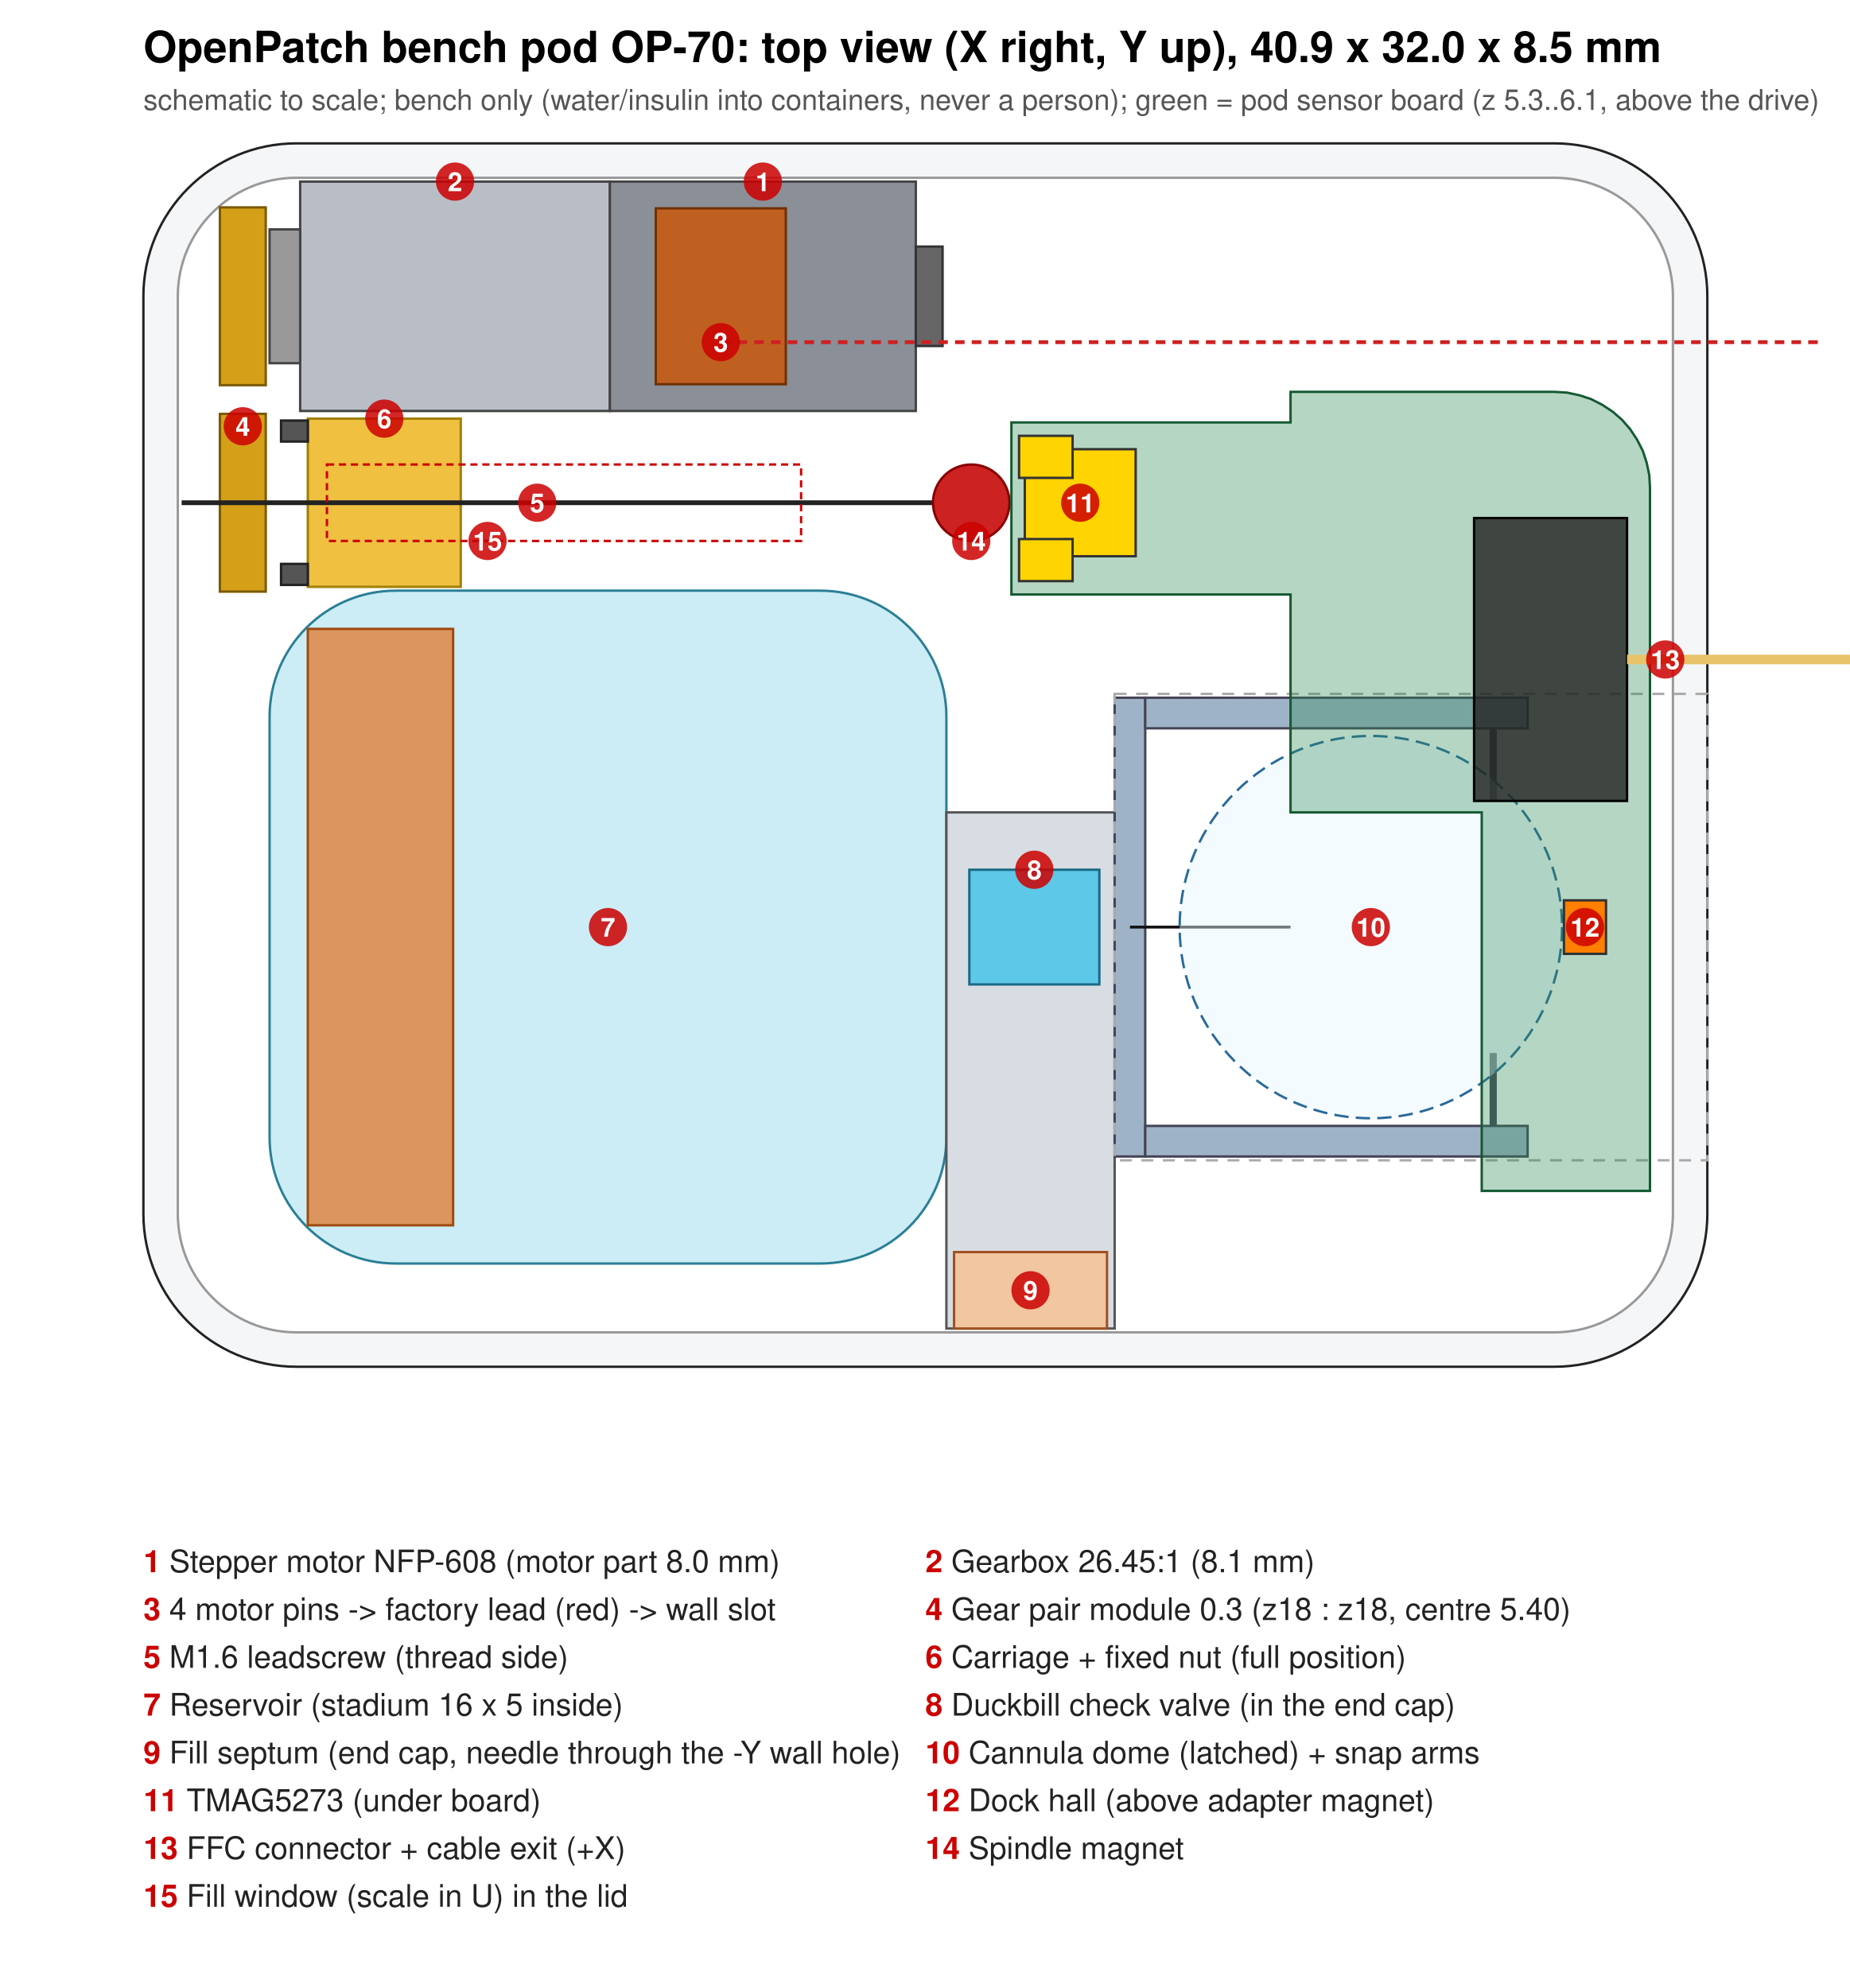
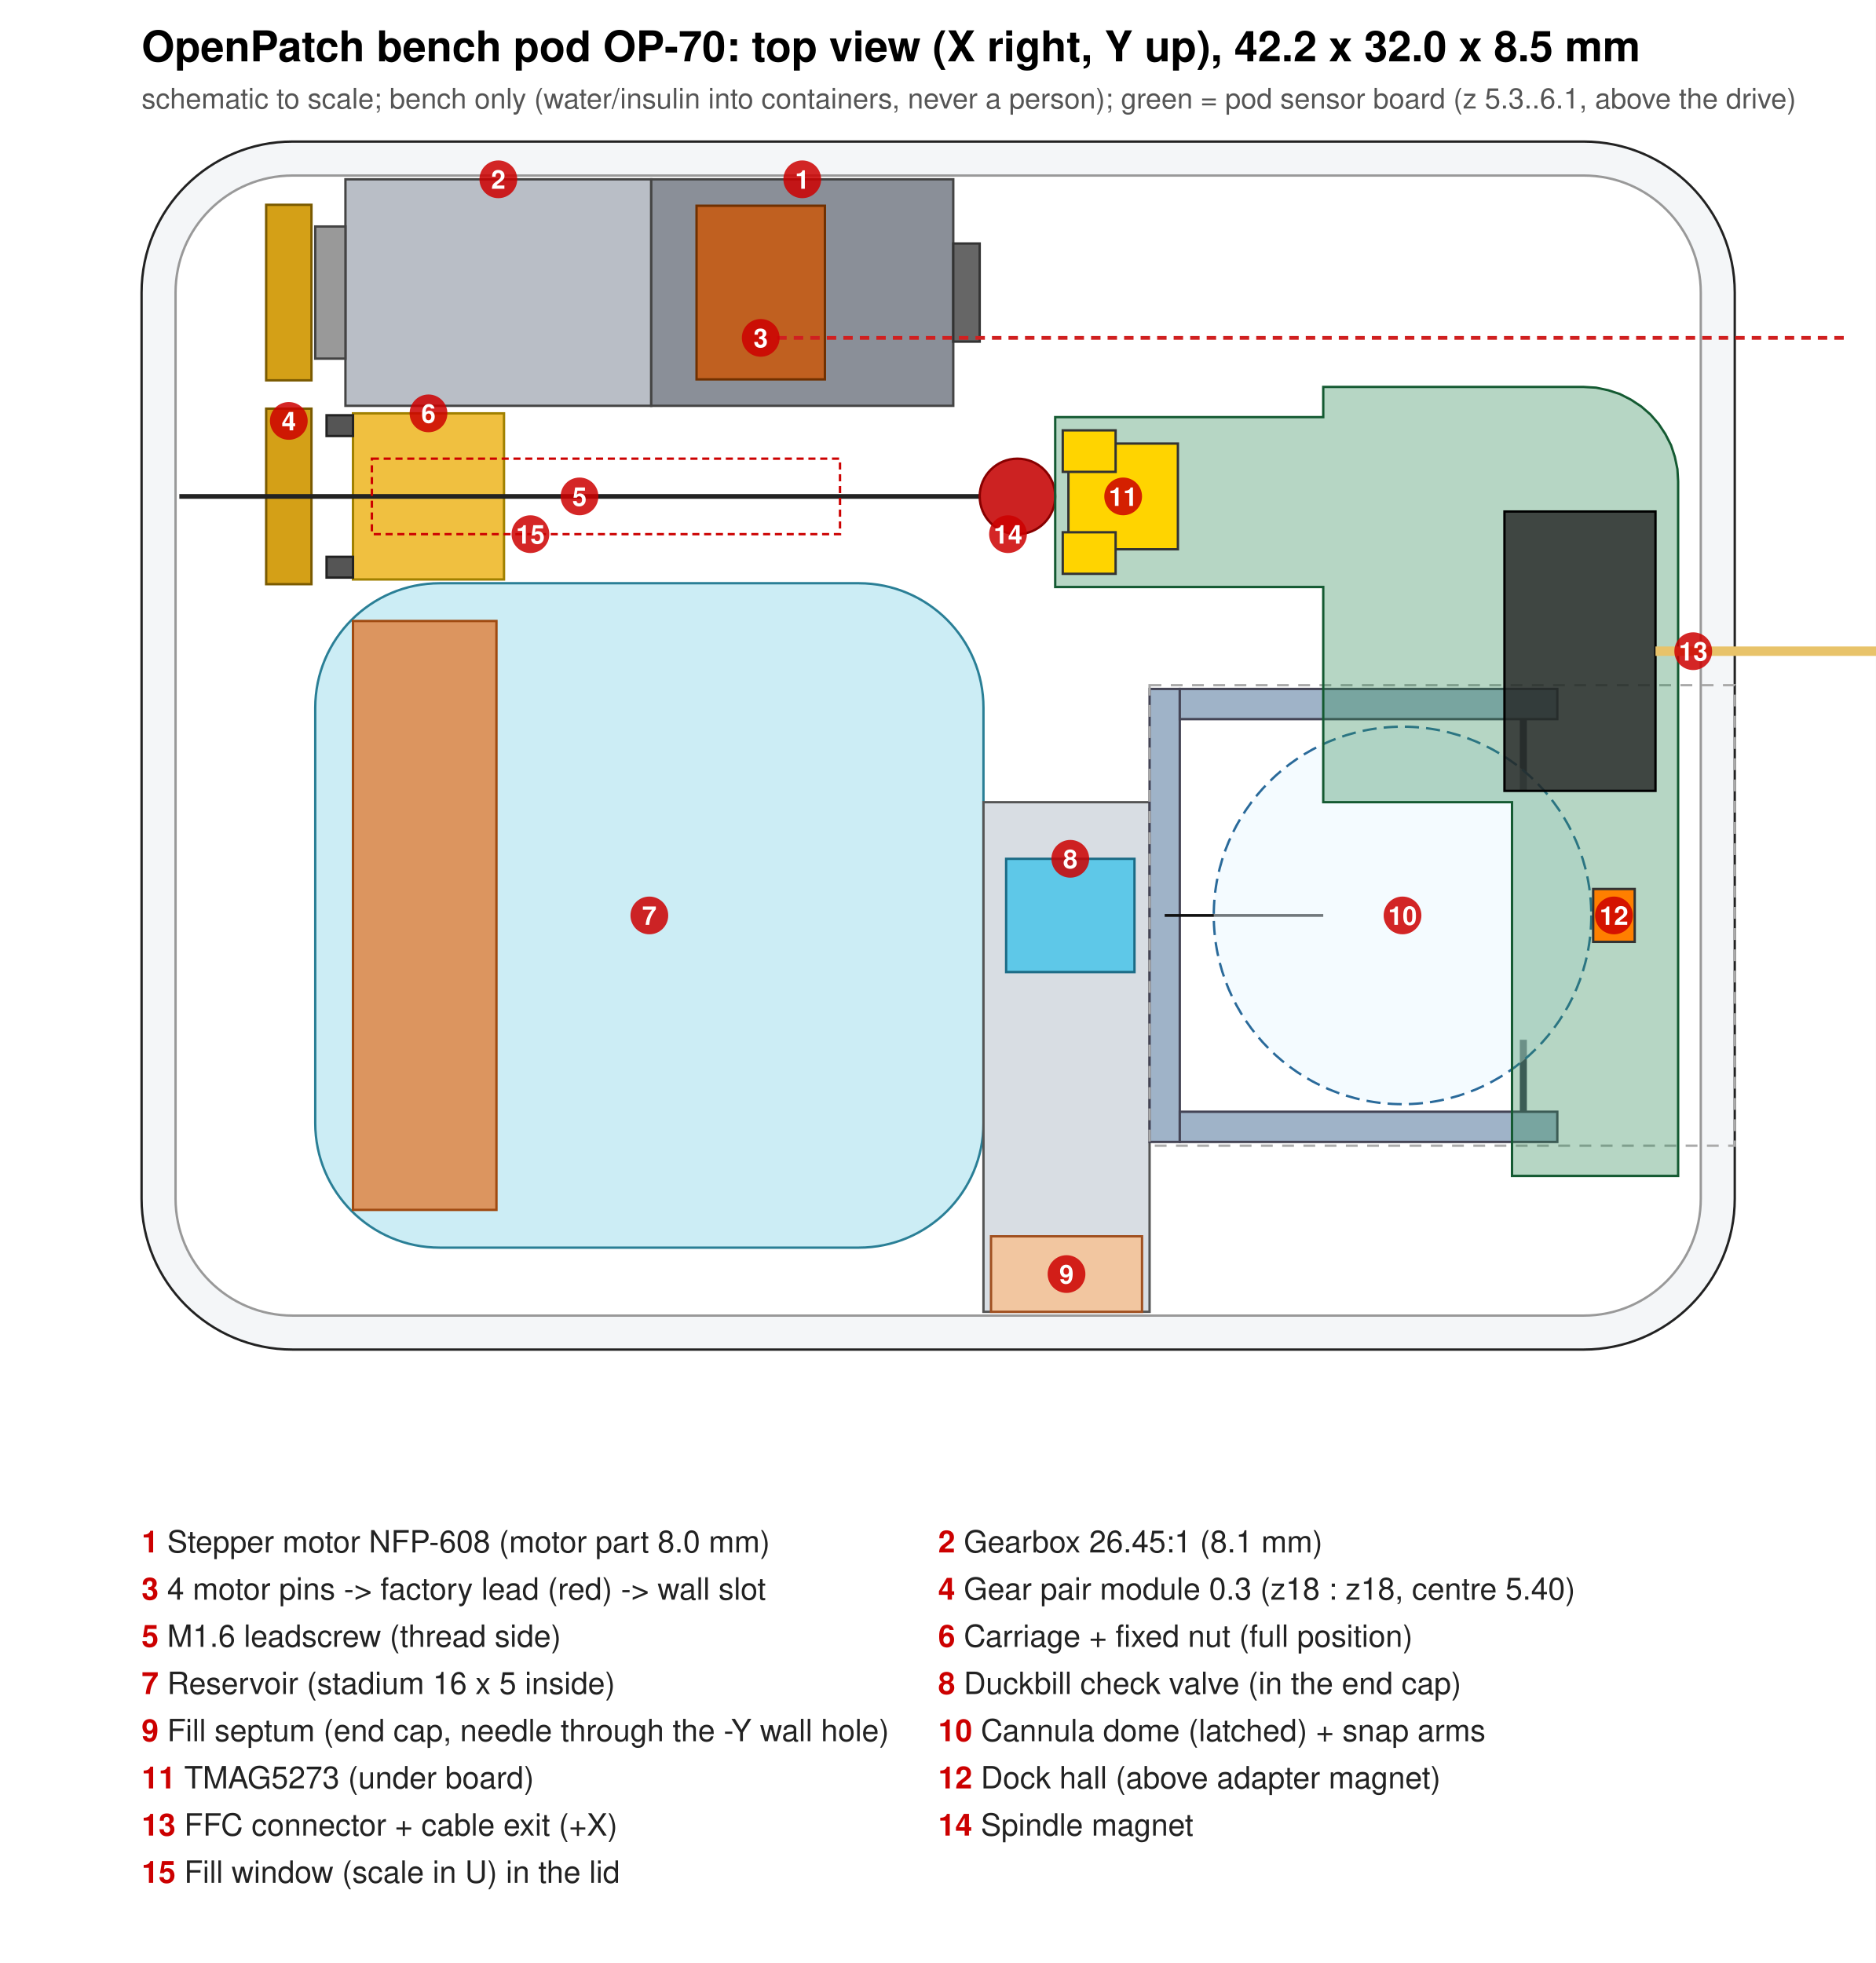
- <svg xmlns="http://www.w3.org/2000/svg" width="774" height="832" viewBox="0 0 774 832" font-family="Helvetica,Arial,sans-serif">
+ <svg xmlns="http://www.w3.org/2000/svg" width="795" height="832" viewBox="0 0 795 832" font-family="Helvetica,Arial,sans-serif">
  <rect width="100%" height="100%" fill="#ffffff" />
-   <text x="60" y="26" font-size="18" font-weight="bold">OpenPatch bench pod OP-70: top view (X right, Y up), 40.9 x 32.0 x 8.5 mm</text>
+   <text x="60" y="26" font-size="18" font-weight="bold">OpenPatch bench pod OP-70: top view (X right, Y up), 42.2 x 32.0 x 8.5 mm</text>
  <text x="60" y="46" font-size="12" fill="#555">schematic to scale; bench only (water/insulin into containers, never a person); green = pod sensor board (z 5.3..6.1, above the drive)</text>
-   <rect x="60.0" y="60.0" width="654.4" height="512.0" rx="64.0" fill="#f4f6f8" fill-opacity="1.0" stroke="#222" stroke-width="1" />
-   <rect x="74.4" y="74.4" width="625.6" height="483.2" rx="49.6" fill="#ffffff" fill-opacity="1.0" stroke="#999" stroke-width="1" />
-   <rect x="112.8" y="247.2" width="283.2" height="281.6" rx="52.8" fill="#bfe8f2" fill-opacity="0.8" stroke="#2a7f96" stroke-width="1" />
-   <rect x="128.8" y="263.2" width="60.8" height="249.6" rx="0.0" fill="#e0803a" fill-opacity="0.8" stroke="#a04a10" stroke-width="1" />
-   <rect x="128.8" y="175.2" width="64.0" height="70.4" rx="0.0" fill="#f0c040" fill-opacity="1.0" stroke="#a08000" stroke-width="1" />
-   <rect x="125.6" y="76.0" width="129.6" height="96.0" rx="0.0" fill="#b9bec6" fill-opacity="1.0" stroke="#444" stroke-width="1" />
-   <rect x="255.2" y="76.0" width="128.0" height="96.0" rx="0.0" fill="#8a8f98" fill-opacity="1.0" stroke="#444" stroke-width="1" />
-   <rect x="383.2" y="103.2" width="11.2" height="41.6" rx="0.0" fill="#666" fill-opacity="1.0" stroke="#333" stroke-width="1" />
-   <rect x="112.8" y="96.0" width="12.8" height="56.0" rx="0.0" fill="#999" fill-opacity="1.0" stroke="#444" stroke-width="1" />
-   <rect x="92.0" y="173.2" width="19.2" height="74.4" rx="0.0" fill="#d4a017" fill-opacity="1.0" stroke="#7a5a00" stroke-width="1" />
-   <rect x="92.0" y="86.8" width="19.2" height="74.4" rx="0.0" fill="#d4a017" fill-opacity="1.0" stroke="#7a5a00" stroke-width="1" />
-   <line x1="76.0" y1="210.4" x2="398.4" y2="210.4" stroke="#222" stroke-width="2" />
-   <rect x="274.4" y="87.2" width="54.4" height="73.6" rx="0.0" fill="#c06020" fill-opacity="1.0" stroke="#703000" stroke-width="1" />
-   <line x1="301.6" y1="143.2" x2="762.4" y2="143.2" stroke="#d02020" stroke-width="1.6" stroke-dasharray="4,3" />
-   <rect x="117.6" y="176.0" width="11.2" height="8.8" rx="0.0" fill="#555" fill-opacity="1.0" stroke="#222" stroke-width="1" />
-   <rect x="117.6" y="236.0" width="11.2" height="8.8" rx="0.0" fill="#555" fill-opacity="1.0" stroke="#222" stroke-width="1" />
-   <circle cx="406.4" cy="210.4" r="16.0" fill="#cc2222" fill-opacity="1.0" stroke="#880000" stroke-width="1" />
-   <rect x="396.0" y="340.0" width="70.4" height="216.0" rx="0.0" fill="#d8dde3" fill-opacity="1.0" stroke="#555" stroke-width="1" />
-   <rect x="466.4" y="292.0" width="12.8" height="192.0" rx="0.0" fill="#9fb3c8" fill-opacity="1.0" stroke="#445" stroke-width="1" />
-   <rect x="399.2" y="524.0" width="64.0" height="32.0" rx="0.0" fill="#f2c6a0" fill-opacity="1.0" stroke="#a05020" stroke-width="1" />
-   <rect x="405.6" y="364.0" width="54.4" height="48.0" rx="0.0" fill="#5ec8e8" fill-opacity="1.0" stroke="#1a6a85" stroke-width="1" />
-   <line x1="472.8" y1="388.0" x2="540.0" y2="388.0" stroke="#111" stroke-width="1.2" />
-   <rect x="466.4" y="290.4" width="248.0" height="195.2" rx="0.0" fill="#ffffff" fill-opacity="0.0" stroke="#aaa" stroke-width="1" stroke-dasharray="5,4" />
-   <rect x="479.2" y="471.2" width="160.0" height="12.8" rx="0.0" fill="#9fb3c8" fill-opacity="1.0" stroke="#445" stroke-width="1" />
-   <line x1="624.8" y1="440.7" x2="624.8" y2="471.2" stroke="#445" stroke-width="3" />
-   <rect x="479.2" y="292.0" width="160.0" height="12.8" rx="0.0" fill="#9fb3c8" fill-opacity="1.0" stroke="#445" stroke-width="1" />
-   <line x1="624.8" y1="335.3" x2="624.8" y2="304.8" stroke="#445" stroke-width="3" />
-   <circle cx="573.6" cy="388.0" r="80.0" fill="#e8f6ff" fill-opacity="0.45" stroke="#2a6a9a" stroke-width="1" stroke-dasharray="6,3" />
-   <polygon points="423.2,248.8 540.0,248.8 540.0,340.0 620.0,340.0 620.0,498.4 690.4,498.4 690.4,340.0 690.4,204.0 690.1,198.8 689.0,193.6 687.4,188.7 685.0,184.0 682.1,179.6 678.7,175.7 674.8,172.3 670.4,169.4 665.7,167.0 660.8,165.4 655.6,164.3 650.4,164.0 540.0,164.0 540.0,176.8 423.2,176.8" fill="#2e8b57" fill-opacity="0.35" stroke="#145a32" stroke-width="1" />
-   <rect x="428.8" y="188.0" width="46.4" height="44.8" rx="0.0" fill="#ffd400" fill-opacity="1.0" stroke="#333" stroke-width="1" />
-   <rect x="426.4" y="225.6" width="22.4" height="17.6" rx="0.0" fill="#ffd400" fill-opacity="1.0" stroke="#333" stroke-width="1" />
-   <rect x="426.4" y="182.4" width="22.4" height="17.6" rx="0.0" fill="#ffd400" fill-opacity="1.0" stroke="#333" stroke-width="1" />
-   <rect x="654.4" y="376.8" width="17.6" height="22.4" rx="0.0" fill="#ff7f00" fill-opacity="1.0" stroke="#333" stroke-width="1" />
-   <rect x="616.8" y="216.8" width="64.0" height="118.4" rx="0.0" fill="#222" fill-opacity="0.8" stroke="#000" stroke-width="1" />
-   <line x1="680.8" y1="276.0" x2="778.4" y2="276.0" stroke="#e8c36a" stroke-width="4" />
-   <rect x="136.8" y="194.4" width="198.4" height="32.0" rx="0.0" fill="#ffffff" fill-opacity="0.0" stroke="#c00" stroke-width="1" stroke-dasharray="3,2" />
-   <circle cx="319.2" cy="76.0" r="8" fill="#c00" fill-opacity="0.85" />
-   <text x="319.2" y="80.0" font-size="11" fill="#fff" text-anchor="middle" font-weight="bold">1</text>
+   <rect x="60.0" y="60.0" width="675.2" height="512.0" rx="64.0" fill="#f4f6f8" fill-opacity="1.0" stroke="#222" stroke-width="1" />
+   <rect x="74.4" y="74.4" width="646.4" height="483.2" rx="49.6" fill="#ffffff" fill-opacity="1.0" stroke="#999" stroke-width="1" />
+   <rect x="133.6" y="247.2" width="283.2" height="281.6" rx="52.8" fill="#bfe8f2" fill-opacity="0.8" stroke="#2a7f96" stroke-width="1" />
+   <rect x="149.6" y="263.2" width="60.8" height="249.6" rx="0.0" fill="#e0803a" fill-opacity="0.8" stroke="#a04a10" stroke-width="1" />
+   <rect x="149.6" y="175.2" width="64.0" height="70.4" rx="0.0" fill="#f0c040" fill-opacity="1.0" stroke="#a08000" stroke-width="1" />
+   <rect x="146.4" y="76.0" width="129.6" height="96.0" rx="0.0" fill="#b9bec6" fill-opacity="1.0" stroke="#444" stroke-width="1" />
+   <rect x="276.0" y="76.0" width="128.0" height="96.0" rx="0.0" fill="#8a8f98" fill-opacity="1.0" stroke="#444" stroke-width="1" />
+   <rect x="404.0" y="103.2" width="11.2" height="41.6" rx="0.0" fill="#666" fill-opacity="1.0" stroke="#333" stroke-width="1" />
+   <rect x="133.6" y="96.0" width="12.8" height="56.0" rx="0.0" fill="#999" fill-opacity="1.0" stroke="#444" stroke-width="1" />
+   <rect x="112.8" y="173.2" width="19.2" height="74.4" rx="0.0" fill="#d4a017" fill-opacity="1.0" stroke="#7a5a00" stroke-width="1" />
+   <rect x="112.8" y="86.8" width="19.2" height="74.4" rx="0.0" fill="#d4a017" fill-opacity="1.0" stroke="#7a5a00" stroke-width="1" />
+   <line x1="76.0" y1="210.4" x2="419.2" y2="210.4" stroke="#222" stroke-width="2" />
+   <rect x="295.2" y="87.2" width="54.4" height="73.6" rx="0.0" fill="#c06020" fill-opacity="1.0" stroke="#703000" stroke-width="1" />
+   <line x1="322.4" y1="143.2" x2="783.2" y2="143.2" stroke="#d02020" stroke-width="1.6" stroke-dasharray="4,3" />
+   <rect x="138.4" y="176.0" width="11.2" height="8.8" rx="0.0" fill="#555" fill-opacity="1.0" stroke="#222" stroke-width="1" />
+   <rect x="138.4" y="236.0" width="11.2" height="8.8" rx="0.0" fill="#555" fill-opacity="1.0" stroke="#222" stroke-width="1" />
+   <circle cx="431.2" cy="210.4" r="16.0" fill="#cc2222" fill-opacity="1.0" stroke="#880000" stroke-width="1" />
+   <rect x="416.8" y="340.0" width="70.4" height="216.0" rx="0.0" fill="#d8dde3" fill-opacity="1.0" stroke="#555" stroke-width="1" />
+   <rect x="487.2" y="292.0" width="12.8" height="192.0" rx="0.0" fill="#9fb3c8" fill-opacity="1.0" stroke="#445" stroke-width="1" />
+   <rect x="420.0" y="524.0" width="64.0" height="32.0" rx="0.0" fill="#f2c6a0" fill-opacity="1.0" stroke="#a05020" stroke-width="1" />
+   <rect x="426.4" y="364.0" width="54.4" height="48.0" rx="0.0" fill="#5ec8e8" fill-opacity="1.0" stroke="#1a6a85" stroke-width="1" />
+   <line x1="493.6" y1="388.0" x2="560.8" y2="388.0" stroke="#111" stroke-width="1.2" />
+   <rect x="487.2" y="290.4" width="248.0" height="195.2" rx="0.0" fill="#ffffff" fill-opacity="0.0" stroke="#aaa" stroke-width="1" stroke-dasharray="5,4" />
+   <rect x="500.0" y="471.2" width="160.0" height="12.8" rx="0.0" fill="#9fb3c8" fill-opacity="1.0" stroke="#445" stroke-width="1" />
+   <line x1="645.6" y1="440.7" x2="645.6" y2="471.2" stroke="#445" stroke-width="3" />
+   <rect x="500.0" y="292.0" width="160.0" height="12.8" rx="0.0" fill="#9fb3c8" fill-opacity="1.0" stroke="#445" stroke-width="1" />
+   <line x1="645.6" y1="335.3" x2="645.6" y2="304.8" stroke="#445" stroke-width="3" />
+   <circle cx="594.4" cy="388.0" r="80.0" fill="#e8f6ff" fill-opacity="0.45" stroke="#2a6a9a" stroke-width="1" stroke-dasharray="6,3" />
+   <polygon points="447.2,248.8 560.8,248.8 560.8,340.0 640.8,340.0 640.8,498.4 711.2,498.4 711.2,340.0 711.2,204.0 710.9,198.8 709.8,193.6 708.2,188.7 705.8,184.0 702.9,179.6 699.5,175.7 695.6,172.3 691.2,169.4 686.5,167.0 681.6,165.4 676.4,164.3 671.2,164.0 560.8,164.0 560.8,176.8 447.2,176.8" fill="#2e8b57" fill-opacity="0.35" stroke="#145a32" stroke-width="1" />
+   <rect x="452.8" y="188.0" width="46.4" height="44.8" rx="0.0" fill="#ffd400" fill-opacity="1.0" stroke="#333" stroke-width="1" />
+   <rect x="450.4" y="225.6" width="22.4" height="17.6" rx="0.0" fill="#ffd400" fill-opacity="1.0" stroke="#333" stroke-width="1" />
+   <rect x="450.4" y="182.4" width="22.4" height="17.6" rx="0.0" fill="#ffd400" fill-opacity="1.0" stroke="#333" stroke-width="1" />
+   <rect x="675.2" y="376.8" width="17.6" height="22.4" rx="0.0" fill="#ff7f00" fill-opacity="1.0" stroke="#333" stroke-width="1" />
+   <rect x="637.6" y="216.8" width="64.0" height="118.4" rx="0.0" fill="#222" fill-opacity="0.8" stroke="#000" stroke-width="1" />
+   <line x1="701.6" y1="276.0" x2="799.2" y2="276.0" stroke="#e8c36a" stroke-width="4" />
+   <rect x="157.6" y="194.4" width="198.4" height="32.0" rx="0.0" fill="#ffffff" fill-opacity="0.0" stroke="#c00" stroke-width="1" stroke-dasharray="3,2" />
+   <circle cx="340.0" cy="76.0" r="8" fill="#c00" fill-opacity="0.85" />
+   <text x="340.0" y="80.0" font-size="11" fill="#fff" text-anchor="middle" font-weight="bold">1</text>
  <text x="60.0" y="658" font-size="13" fill="#222">
    <tspan fill="#c00" font-weight="bold">1</tspan>  Stepper motor NFP-608 (motor part 8.0 mm)</text>
-   <circle cx="190.4" cy="76.0" r="8" fill="#c00" fill-opacity="0.85" />
-   <text x="190.4" y="80.0" font-size="11" fill="#fff" text-anchor="middle" font-weight="bold">2</text>
-   <text x="387.2" y="658" font-size="13" fill="#222">
+   <circle cx="211.2" cy="76.0" r="8" fill="#c00" fill-opacity="0.85" />
+   <text x="211.2" y="80.0" font-size="11" fill="#fff" text-anchor="middle" font-weight="bold">2</text>
+   <text x="397.6" y="658" font-size="13" fill="#222">
    <tspan fill="#c00" font-weight="bold">2</tspan>  Gearbox 26.45:1 (8.1 mm)</text>
-   <circle cx="301.6" cy="143.2" r="8" fill="#c00" fill-opacity="0.85" />
-   <text x="301.6" y="147.2" font-size="11" fill="#fff" text-anchor="middle" font-weight="bold">3</text>
+   <circle cx="322.4" cy="143.2" r="8" fill="#c00" fill-opacity="0.85" />
+   <text x="322.4" y="147.2" font-size="11" fill="#fff" text-anchor="middle" font-weight="bold">3</text>
  <text x="60.0" y="678" font-size="13" fill="#222">
    <tspan fill="#c00" font-weight="bold">3</tspan>  4 motor pins -&gt; factory lead (red) -&gt; wall slot</text>
-   <circle cx="101.6" cy="178.4" r="8" fill="#c00" fill-opacity="0.85" />
-   <text x="101.6" y="182.4" font-size="11" fill="#fff" text-anchor="middle" font-weight="bold">4</text>
-   <text x="387.2" y="678" font-size="13" fill="#222">
+   <circle cx="122.4" cy="178.4" r="8" fill="#c00" fill-opacity="0.85" />
+   <text x="122.4" y="182.4" font-size="11" fill="#fff" text-anchor="middle" font-weight="bold">4</text>
+   <text x="397.6" y="678" font-size="13" fill="#222">
    <tspan fill="#c00" font-weight="bold">4</tspan>  Gear pair module 0.3 (z18 : z18, centre 5.40)</text>
-   <circle cx="224.8" cy="210.4" r="8" fill="#c00" fill-opacity="0.85" />
-   <text x="224.8" y="214.4" font-size="11" fill="#fff" text-anchor="middle" font-weight="bold">5</text>
+   <circle cx="245.6" cy="210.4" r="8" fill="#c00" fill-opacity="0.85" />
+   <text x="245.6" y="214.4" font-size="11" fill="#fff" text-anchor="middle" font-weight="bold">5</text>
  <text x="60.0" y="698" font-size="13" fill="#222">
    <tspan fill="#c00" font-weight="bold">5</tspan>  M1.6 leadscrew (thread side)</text>
-   <circle cx="160.8" cy="175.2" r="8" fill="#c00" fill-opacity="0.85" />
-   <text x="160.8" y="179.2" font-size="11" fill="#fff" text-anchor="middle" font-weight="bold">6</text>
-   <text x="387.2" y="698" font-size="13" fill="#222">
+   <circle cx="181.6" cy="175.2" r="8" fill="#c00" fill-opacity="0.85" />
+   <text x="181.6" y="179.2" font-size="11" fill="#fff" text-anchor="middle" font-weight="bold">6</text>
+   <text x="397.6" y="698" font-size="13" fill="#222">
    <tspan fill="#c00" font-weight="bold">6</tspan>  Carriage + fixed nut (full position)</text>
-   <circle cx="254.4" cy="388.0" r="8" fill="#c00" fill-opacity="0.85" />
-   <text x="254.4" y="392.0" font-size="11" fill="#fff" text-anchor="middle" font-weight="bold">7</text>
+   <circle cx="275.2" cy="388.0" r="8" fill="#c00" fill-opacity="0.85" />
+   <text x="275.2" y="392.0" font-size="11" fill="#fff" text-anchor="middle" font-weight="bold">7</text>
  <text x="60.0" y="718" font-size="13" fill="#222">
    <tspan fill="#c00" font-weight="bold">7</tspan>  Reservoir (stadium 16 x 5 inside)</text>
-   <circle cx="432.8" cy="364.0" r="8" fill="#c00" fill-opacity="0.85" />
-   <text x="432.8" y="368.0" font-size="11" fill="#fff" text-anchor="middle" font-weight="bold">8</text>
-   <text x="387.2" y="718" font-size="13" fill="#222">
+   <circle cx="453.6" cy="364.0" r="8" fill="#c00" fill-opacity="0.85" />
+   <text x="453.6" y="368.0" font-size="11" fill="#fff" text-anchor="middle" font-weight="bold">8</text>
+   <text x="397.6" y="718" font-size="13" fill="#222">
    <tspan fill="#c00" font-weight="bold">8</tspan>  Duckbill check valve (in the end cap)</text>
-   <circle cx="431.2" cy="540.0" r="8" fill="#c00" fill-opacity="0.85" />
-   <text x="431.2" y="544.0" font-size="11" fill="#fff" text-anchor="middle" font-weight="bold">9</text>
+   <circle cx="452.0" cy="540.0" r="8" fill="#c00" fill-opacity="0.85" />
+   <text x="452.0" y="544.0" font-size="11" fill="#fff" text-anchor="middle" font-weight="bold">9</text>
  <text x="60.0" y="738" font-size="13" fill="#222">
    <tspan fill="#c00" font-weight="bold">9</tspan>  Fill septum (end cap, needle through the -Y wall hole)</text>
-   <circle cx="573.6" cy="388.0" r="8" fill="#c00" fill-opacity="0.85" />
-   <text x="573.6" y="392.0" font-size="11" fill="#fff" text-anchor="middle" font-weight="bold">10</text>
-   <text x="387.2" y="738" font-size="13" fill="#222">
+   <circle cx="594.4" cy="388.0" r="8" fill="#c00" fill-opacity="0.85" />
+   <text x="594.4" y="392.0" font-size="11" fill="#fff" text-anchor="middle" font-weight="bold">10</text>
+   <text x="397.6" y="738" font-size="13" fill="#222">
    <tspan fill="#c00" font-weight="bold">10</tspan>  Cannula dome (latched) + snap arms</text>
-   <circle cx="452.0" cy="210.4" r="8" fill="#c00" fill-opacity="0.85" />
-   <text x="452.0" y="214.4" font-size="11" fill="#fff" text-anchor="middle" font-weight="bold">11</text>
+   <circle cx="476.0" cy="210.4" r="8" fill="#c00" fill-opacity="0.85" />
+   <text x="476.0" y="214.4" font-size="11" fill="#fff" text-anchor="middle" font-weight="bold">11</text>
  <text x="60.0" y="758" font-size="13" fill="#222">
    <tspan fill="#c00" font-weight="bold">11</tspan>  TMAG5273 (under board)</text>
-   <circle cx="663.2" cy="388.0" r="8" fill="#c00" fill-opacity="0.85" />
-   <text x="663.2" y="392.0" font-size="11" fill="#fff" text-anchor="middle" font-weight="bold">12</text>
-   <text x="387.2" y="758" font-size="13" fill="#222">
+   <circle cx="684.0" cy="388.0" r="8" fill="#c00" fill-opacity="0.85" />
+   <text x="684.0" y="392.0" font-size="11" fill="#fff" text-anchor="middle" font-weight="bold">12</text>
+   <text x="397.6" y="758" font-size="13" fill="#222">
    <tspan fill="#c00" font-weight="bold">12</tspan>  Dock hall (above adapter magnet)</text>
-   <circle cx="696.8" cy="276.0" r="8" fill="#c00" fill-opacity="0.85" />
-   <text x="696.8" y="280.0" font-size="11" fill="#fff" text-anchor="middle" font-weight="bold">13</text>
+   <circle cx="717.6" cy="276.0" r="8" fill="#c00" fill-opacity="0.85" />
+   <text x="717.6" y="280.0" font-size="11" fill="#fff" text-anchor="middle" font-weight="bold">13</text>
  <text x="60.0" y="778" font-size="13" fill="#222">
    <tspan fill="#c00" font-weight="bold">13</tspan>  FFC connector + cable exit (+X)</text>
-   <circle cx="406.4" cy="226.4" r="8" fill="#c00" fill-opacity="0.85" />
-   <text x="406.4" y="230.4" font-size="11" fill="#fff" text-anchor="middle" font-weight="bold">14</text>
-   <text x="387.2" y="778" font-size="13" fill="#222">
+   <circle cx="427.2" cy="226.4" r="8" fill="#c00" fill-opacity="0.85" />
+   <text x="427.2" y="230.4" font-size="11" fill="#fff" text-anchor="middle" font-weight="bold">14</text>
+   <text x="397.6" y="778" font-size="13" fill="#222">
    <tspan fill="#c00" font-weight="bold">14</tspan>  Spindle magnet</text>
-   <circle cx="204.0" cy="226.4" r="8" fill="#c00" fill-opacity="0.85" />
-   <text x="204.0" y="230.4" font-size="11" fill="#fff" text-anchor="middle" font-weight="bold">15</text>
+   <circle cx="224.8" cy="226.4" r="8" fill="#c00" fill-opacity="0.85" />
+   <text x="224.8" y="230.4" font-size="11" fill="#fff" text-anchor="middle" font-weight="bold">15</text>
  <text x="60.0" y="798" font-size="13" fill="#222">
    <tspan fill="#c00" font-weight="bold">15</tspan>  Fill window (scale in U) in the lid</text>
</svg>
